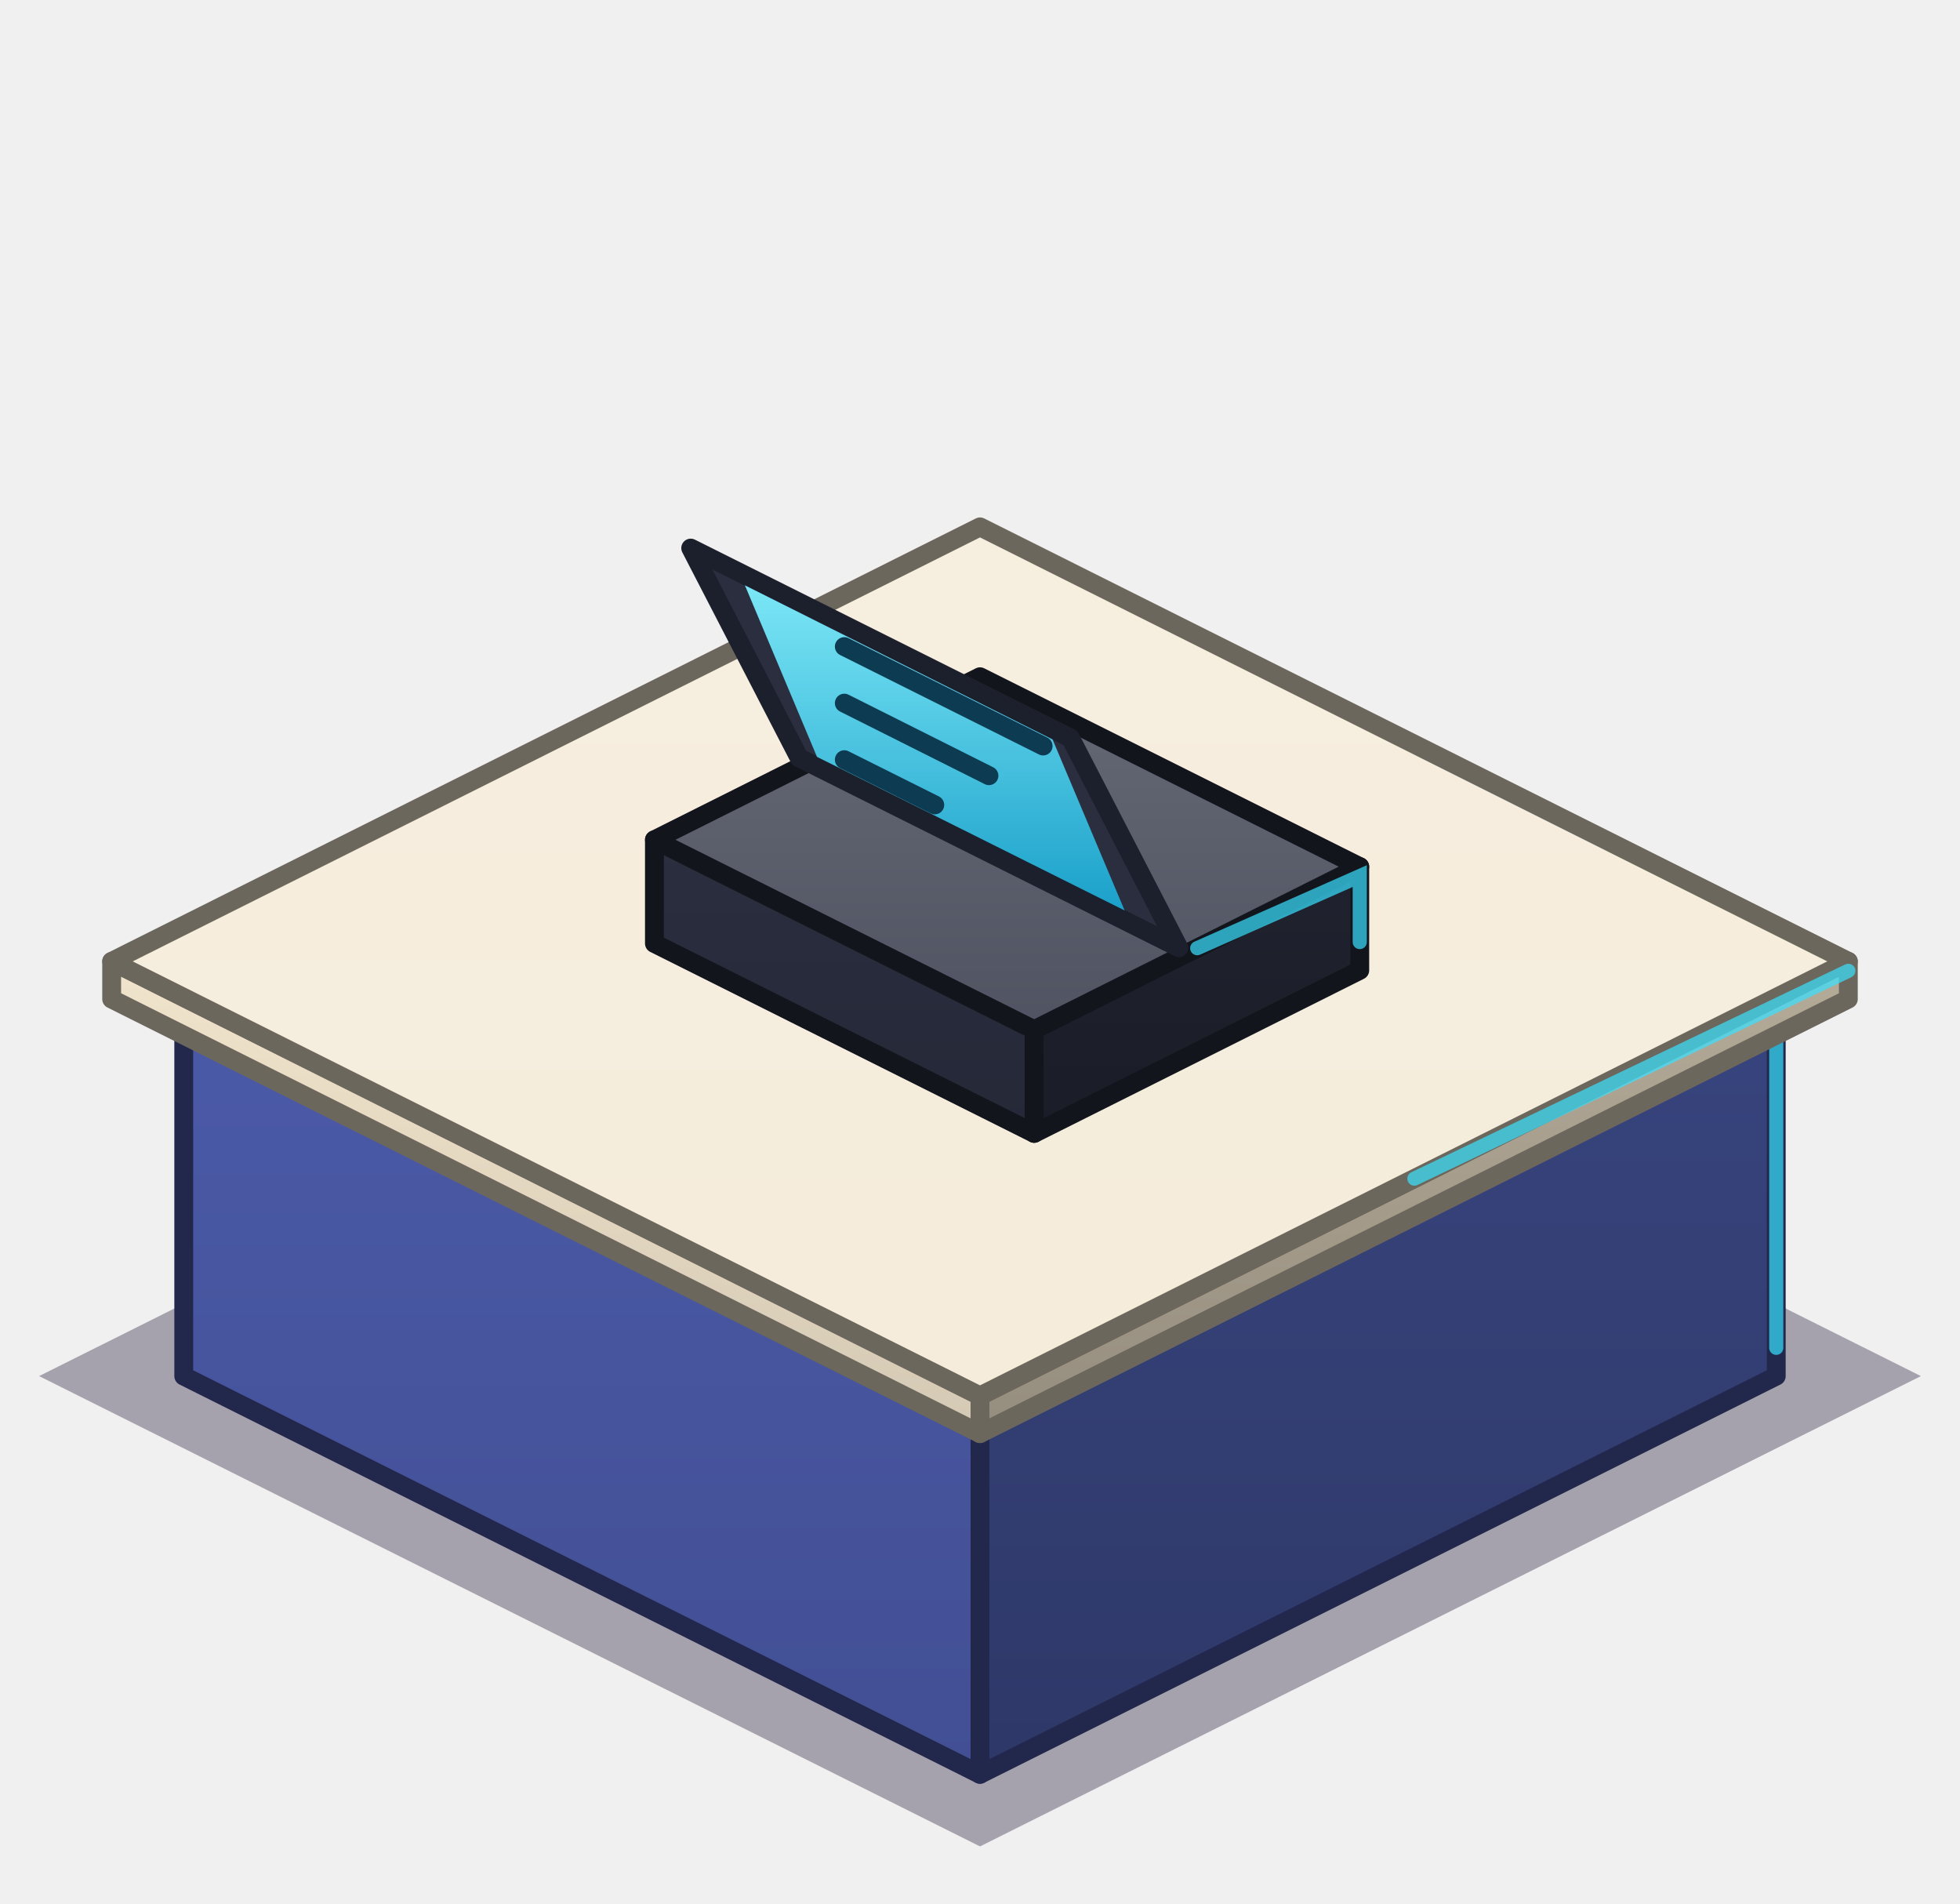
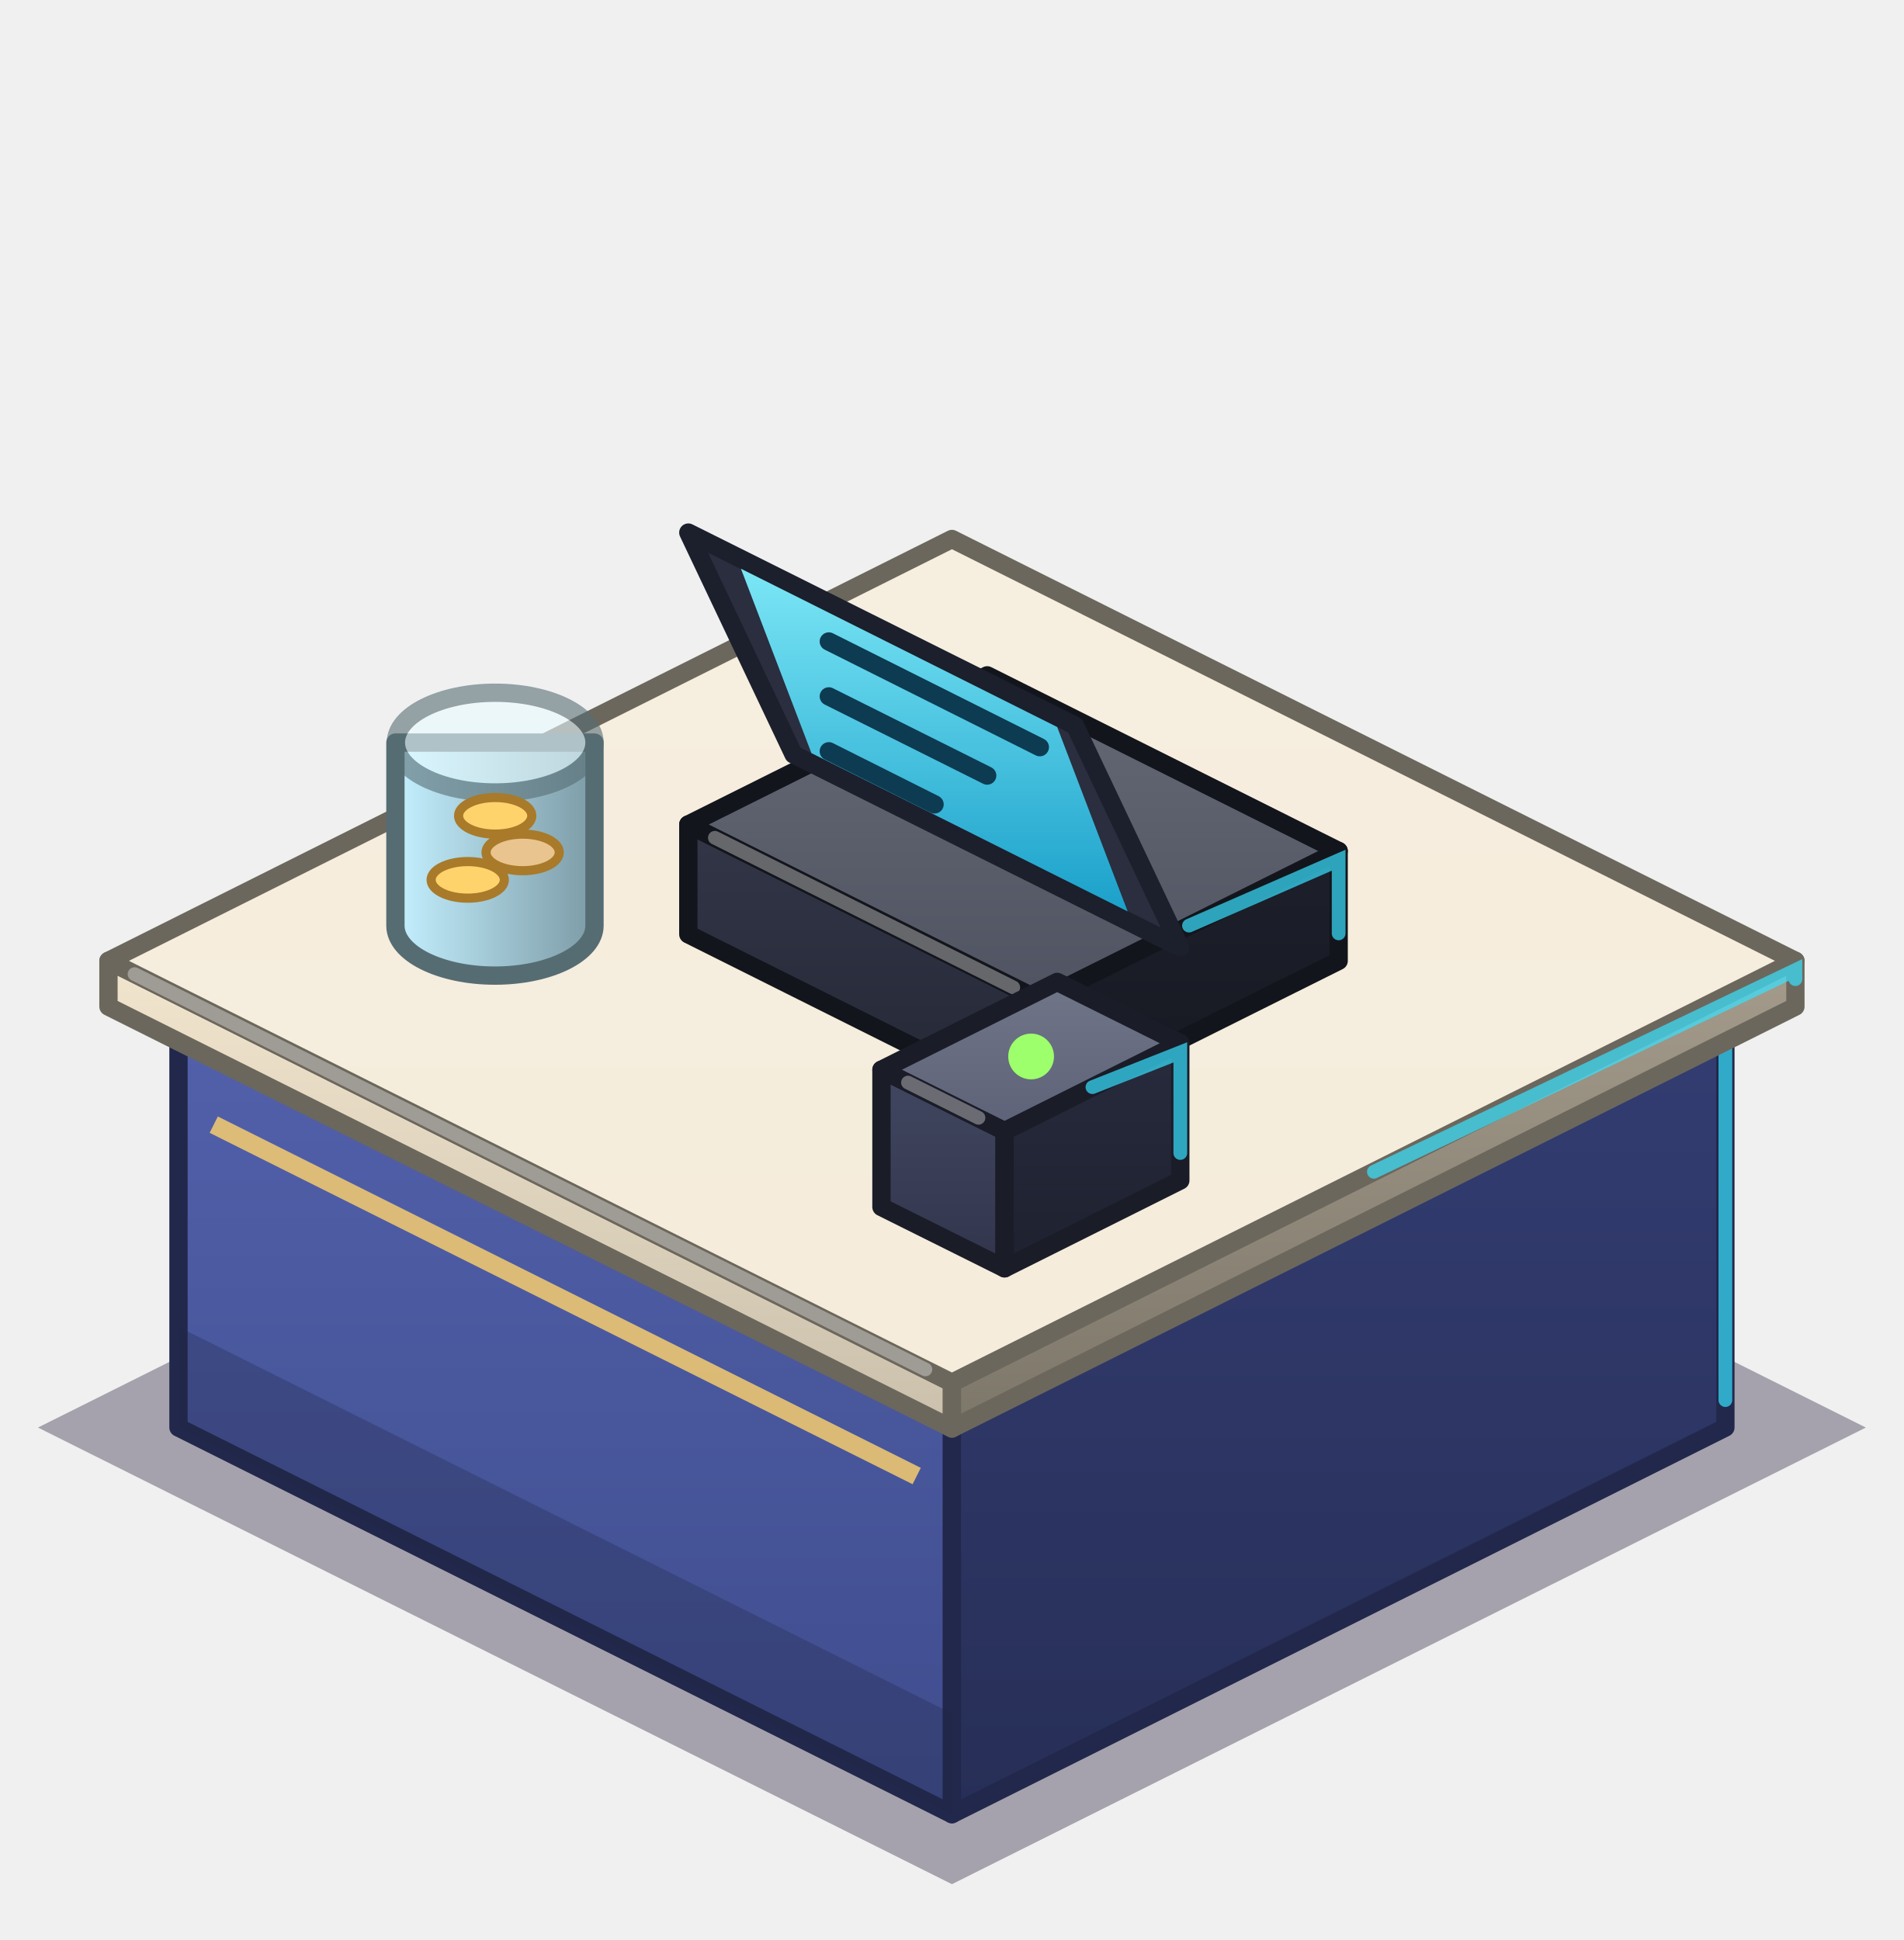
- <svg xmlns="http://www.w3.org/2000/svg" width="416" height="404" viewBox="0 0 416 404">
+ <svg xmlns="http://www.w3.org/2000/svg" width="416" height="424" viewBox="0 0 416 424">
  <defs>
    <linearGradient id="register_g1" x1="0" y1="0" x2="0" y2="1">
-       <stop offset="0" stop-color="#4b5aa8" />
-       <stop offset="1" stop-color="#424f94" />
+       <stop offset="0" stop-color="#5261ab" />
+       <stop offset="1" stop-color="#3f4c8d" />
    </linearGradient>
    <linearGradient id="register_g2" x1="0" y1="0" x2="0" y2="1">
-       <stop offset="0" stop-color="#38447e" />
-       <stop offset="1" stop-color="#2e3868" />
+       <stop offset="0" stop-color="#333d72" />
+       <stop offset="1" stop-color="#272f57" />
    </linearGradient>
    <linearGradient id="register_g3" x1="0" y1="0" x2="0" y2="1">
      <stop offset="0" stop-color="#7d88c1" />
      <stop offset="1" stop-color="#6b78b8" />
    </linearGradient>
    <linearGradient id="register_g4" x1="0" y1="0" x2="0" y2="1">
-       <stop offset="0" stop-color="#f1e4cc" />
-       <stop offset="1" stop-color="#d4c9b4" />
+       <stop offset="0" stop-color="#f2e5ce" />
+       <stop offset="1" stop-color="#cac0ab" />
    </linearGradient>
    <linearGradient id="register_g5" x1="0" y1="0" x2="0" y2="1">
-       <stop offset="0" stop-color="#b5ab99" />
-       <stop offset="1" stop-color="#958d7e" />
+       <stop offset="0" stop-color="#a49b8b" />
+       <stop offset="1" stop-color="#7d776a" />
    </linearGradient>
    <linearGradient id="register_g6" x1="0" y1="0" x2="0" y2="1">
      <stop offset="0" stop-color="#f6eedf" />
      <stop offset="1" stop-color="#f5ecdb" />
    </linearGradient>
    <linearGradient id="register_g7" x1="0" y1="0" x2="0" y2="1">
-       <stop offset="0" stop-color="#2a2e3f" />
-       <stop offset="1" stop-color="#252837" />
+       <stop offset="0" stop-color="#333647" />
+       <stop offset="1" stop-color="#232735" />
    </linearGradient>
    <linearGradient id="register_g8" x1="0" y1="0" x2="0" y2="1">
-       <stop offset="0" stop-color="#20222f" />
-       <stop offset="1" stop-color="#1a1d27" />
+       <stop offset="0" stop-color="#1d1f2b" />
+       <stop offset="1" stop-color="#161821" />
    </linearGradient>
    <linearGradient id="register_g9" x1="0" y1="0" x2="0" y2="1">
      <stop offset="0" stop-color="#656975" />
      <stop offset="1" stop-color="#505462" />
    </linearGradient>
    <linearGradient id="register_g10" x1="0" y1="0" x2="0" y2="1">
      <stop offset="0" stop-color="#7ff0ff" />
      <stop offset="1" stop-color="#1aa6d1" />
    </linearGradient>
+     <linearGradient id="register_g11" x1="0" y1="0" x2="0" y2="1">
+       <stop offset="0" stop-color="#424761" />
+       <stop offset="1" stop-color="#31354c" />
+     </linearGradient>
+     <linearGradient id="register_g12" x1="0" y1="0" x2="0" y2="1">
+       <stop offset="0" stop-color="#272b3d" />
+       <stop offset="1" stop-color="#1e212f" />
+     </linearGradient>
+     <linearGradient id="register_g13" x1="0" y1="0" x2="0" y2="1">
+       <stop offset="0" stop-color="#707588" />
+       <stop offset="1" stop-color="#5d6278" />
+     </linearGradient>
+     <linearGradient id="register_g14" x1="0" y1="0" x2="1" y2="0">
+       <stop offset="0" stop-color="#c4f0ff" />
+       <stop offset="1" stop-color="#7c9ba6" />
+     </linearGradient>
+     <linearGradient id="register_g15" x1="0" y1="0" x2="0" y2="1">
+       <stop offset="0" stop-color="#ebfcff" />
+       <stop offset="1" stop-color="#e8fbff" />
+     </linearGradient>
  </defs>
  <g id="shadow">
-     <polygon points="208.0,192.2 407.7,292.0 208.0,391.8 8.3,292.0" fill="#1a1230" opacity="0.35" />
+     <polygon points="208.0,212.2 407.7,312.0 208.0,411.8 8.3,312.0" fill="#1a1230" opacity="0.35" />
  </g>
  <g id="stand">
-     <polygon points="39.0,212.0 208.0,296.5 208.0,376.5 39.0,292.0" fill="url(#register_g1)" stroke="#22284c" stroke-width="4" stroke-linejoin="round" />
-     <polygon points="377.0,212.0 208.0,296.5 208.0,376.5 377.0,292.0" fill="url(#register_g2)" stroke="#22284c" stroke-width="4" stroke-linejoin="round" />
-     <polygon points="208.0,127.5 377.0,212.0 208.0,296.5 39.0,212.0" fill="url(#register_g3)" stroke="#22284c" stroke-width="4" stroke-linejoin="round" />
-     <polyline points="377.0,286.0 377.0,214.0 292.5,254.2" fill="none" stroke="#38e1ff" stroke-width="3" stroke-opacity="0.7" stroke-linecap="round" />
-     <polygon points="23.7,204.0 208.0,296.2 208.0,304.2 23.7,212.0" fill="url(#register_g4)" stroke="#6c675c" stroke-width="4" stroke-linejoin="round" />
-     <polygon points="392.3,204.0 208.0,296.2 208.0,304.2 392.3,212.0" fill="url(#register_g5)" stroke="#6c675c" stroke-width="4" stroke-linejoin="round" />
-     <polygon points="208.0,111.8 392.3,204.0 208.0,296.2 23.7,204.0" fill="url(#register_g6)" stroke="#6c675c" stroke-width="4" stroke-linejoin="round" />
-     <polyline points="392.3,206.0 392.3,206.0 300.2,250.1" fill="none" stroke="#38e1ff" stroke-width="3" stroke-opacity="0.7" stroke-linecap="round" />
+     <polygon points="39.0,220.0 208.0,304.5 208.0,396.5 39.0,312.0" fill="url(#register_g1)" stroke="#22284c" stroke-width="4" stroke-linejoin="round" />
+     <polygon points="377.0,220.0 208.0,304.5 208.0,396.5 377.0,312.0" fill="url(#register_g2)" stroke="#22284c" stroke-width="4" stroke-linejoin="round" />
+     <polygon points="39.0,290.0 208.0,374.5 208.0,396.5 39.0,312.0" fill="#1e2443" opacity="0.3" />
+     <polygon points="208.0,135.5 377.0,220.0 208.0,304.5 39.0,220.0" fill="url(#register_g3)" stroke="#22284c" stroke-width="4" stroke-linejoin="round" />
+     <polyline points="44.8,222.9 202.2,301.6" fill="none" stroke="#ffffff" stroke-width="3" stroke-opacity="0.35" stroke-linecap="round" />
+     <polyline points="377.0,306.0 377.0,222.0 292.5,262.2" fill="none" stroke="#38e1ff" stroke-width="3" stroke-opacity="0.7" stroke-linecap="round" />
+     <polyline points="46.7,245.8 200.3,322.6" fill="none" stroke="#ffd36b" stroke-width="4" opacity="0.8" />
+     <polygon points="23.7,210.0 208.0,302.2 208.0,312.2 23.7,220.0" fill="url(#register_g4)" stroke="#6c675c" stroke-width="4" stroke-linejoin="round" />
+     <polygon points="392.3,210.0 208.0,302.2 208.0,312.2 392.3,220.0" fill="url(#register_g5)" stroke="#6c675c" stroke-width="4" stroke-linejoin="round" />
+     <polygon points="208.0,117.8 392.3,210.0 208.0,302.2 23.7,210.0" fill="url(#register_g6)" stroke="#6c675c" stroke-width="4" stroke-linejoin="round" />
+     <polyline points="29.4,212.9 202.2,299.3" fill="none" stroke="#ffffff" stroke-width="3" stroke-opacity="0.35" stroke-linecap="round" />
+     <polyline points="392.3,214.0 392.3,212.0 300.2,256.1" fill="none" stroke="#38e1ff" stroke-width="3" stroke-opacity="0.7" stroke-linecap="round" />
  </g>
  <g id="terminal">
-     <polygon points="138.9,178.2 219.5,218.5 219.5,240.5 138.9,200.2" fill="url(#register_g7)" stroke="#13151c" stroke-width="4" stroke-linejoin="round" />
-     <polygon points="288.6,183.9 219.5,218.5 219.5,240.5 288.6,205.9" fill="url(#register_g8)" stroke="#13151c" stroke-width="4" stroke-linejoin="round" />
-     <polygon points="208.0,143.6 288.6,183.9 219.5,218.5 138.9,178.2" fill="url(#register_g9)" stroke="#13151c" stroke-width="4" stroke-linejoin="round" />
-     <polyline points="288.6,199.9 288.6,185.9 254.1,201.2" fill="none" stroke="#38e1ff" stroke-width="3" stroke-opacity="0.7" stroke-linecap="round" />
-     <polygon points="169.6,160.8 250.2,201.1 227.2,156.6 146.6,116.3" fill="#2a2e3f" stroke="#1c1f2c" stroke-width="4" stroke-linejoin="round" />
-     <polygon points="173.4,160.6 238.7,193.2 223.4,156.9 158.1,124.2" fill="url(#register_g10)" opacity="0.95" />
-     <line x1="179.2" y1="137.2" x2="221.4" y2="158.3" stroke="#0d3b52" stroke-width="4" stroke-linecap="round" />
-     <line x1="179.2" y1="149.2" x2="209.9" y2="164.6" stroke="#0d3b52" stroke-width="4" stroke-linecap="round" />
-     <line x1="179.2" y1="161.2" x2="198.4" y2="170.8" stroke="#0d3b52" stroke-width="4" stroke-linecap="round" />
+     <polygon points="150.4,180.2 227.2,218.6 227.2,242.6 150.4,204.2" fill="url(#register_g7)" stroke="#13151c" stroke-width="4" stroke-linejoin="round" />
+     <polygon points="292.5,186.0 227.2,218.6 227.2,242.6 292.5,210.0" fill="url(#register_g8)" stroke="#13151c" stroke-width="4" stroke-linejoin="round" />
+     <polygon points="215.7,147.6 292.5,186.0 227.2,218.6 150.4,180.2" fill="url(#register_g9)" stroke="#13151c" stroke-width="4" stroke-linejoin="round" />
+     <polyline points="156.2,183.1 221.4,215.8" fill="none" stroke="#ffffff" stroke-width="3" stroke-opacity="0.35" stroke-linecap="round" />
+     <polyline points="292.5,204.0 292.5,188.0 259.8,202.3" fill="none" stroke="#38e1ff" stroke-width="3" stroke-opacity="0.7" stroke-linecap="round" />
+     <polygon points="173.4,164.9 257.9,207.1 234.9,158.6 150.4,116.4" fill="#2a2e3f" stroke="#1c1f2c" stroke-width="4" stroke-linejoin="round" />
+     <polygon points="177.3,164.6 246.4,199.2 231.0,158.9 161.9,124.3" fill="url(#register_g10)" opacity="0.95" />
+     <line x1="181.1" y1="140.2" x2="227.2" y2="163.3" stroke="#0d3b52" stroke-width="4" stroke-linecap="round" />
+     <line x1="181.1" y1="152.2" x2="215.7" y2="169.5" stroke="#0d3b52" stroke-width="4" stroke-linecap="round" />
+     <line x1="181.1" y1="164.2" x2="204.2" y2="175.8" stroke="#0d3b52" stroke-width="4" stroke-linecap="round" />
+   </g>
+   <g id="card_reader">
+     <polygon points="192.6,233.8 219.5,247.2 219.5,277.2 192.6,263.8" fill="url(#register_g11)" stroke="#1a1c28" stroke-width="4" stroke-linejoin="round" />
+     <polygon points="257.9,228.0 219.5,247.2 219.5,277.2 257.9,258.0" fill="url(#register_g12)" stroke="#1a1c28" stroke-width="4" stroke-linejoin="round" />
+     <polygon points="231.0,214.6 257.9,228.0 219.5,247.2 192.6,233.8" fill="url(#register_g13)" stroke="#1a1c28" stroke-width="4" stroke-linejoin="round" />
+     <polyline points="198.4,236.6 213.8,244.3" fill="none" stroke="#ffffff" stroke-width="3" stroke-opacity="0.35" stroke-linecap="round" />
+     <polyline points="257.9,252.0 257.9,230.0 238.7,237.6" fill="none" stroke="#38e1ff" stroke-width="3" stroke-opacity="0.7" stroke-linecap="round" />
+     <circle cx="225.3" cy="230.9" r="5" fill="#9cff6b" />
+   </g>
+   <g id="tip_jar">
+     <path d="M 86.4 162.3 L 86.4 202.3 A 21.7 10.9 0 0 0 129.9 202.3 L 129.9 162.3 Z" fill="url(#register_g14)" stroke="#566c73" stroke-width="4" stroke-linejoin="round" />
+     <ellipse cx="108.2" cy="162.3" rx="21.7" ry="10.9" fill="url(#register_g15)" stroke="#566c73" stroke-width="4" opacity="0.60" />
+     <ellipse cx="102.2" cy="192.3" rx="8" ry="4" fill="#ffd36b" stroke="#a87a2a" stroke-width="2" />
+     <ellipse cx="114.2" cy="186.3" rx="8" ry="4" fill="#e9c48f" stroke="#a87a2a" stroke-width="2" />
+     <ellipse cx="108.2" cy="178.3" rx="8" ry="4" fill="#ffd36b" stroke="#a87a2a" stroke-width="2" />
  </g>
</svg>
